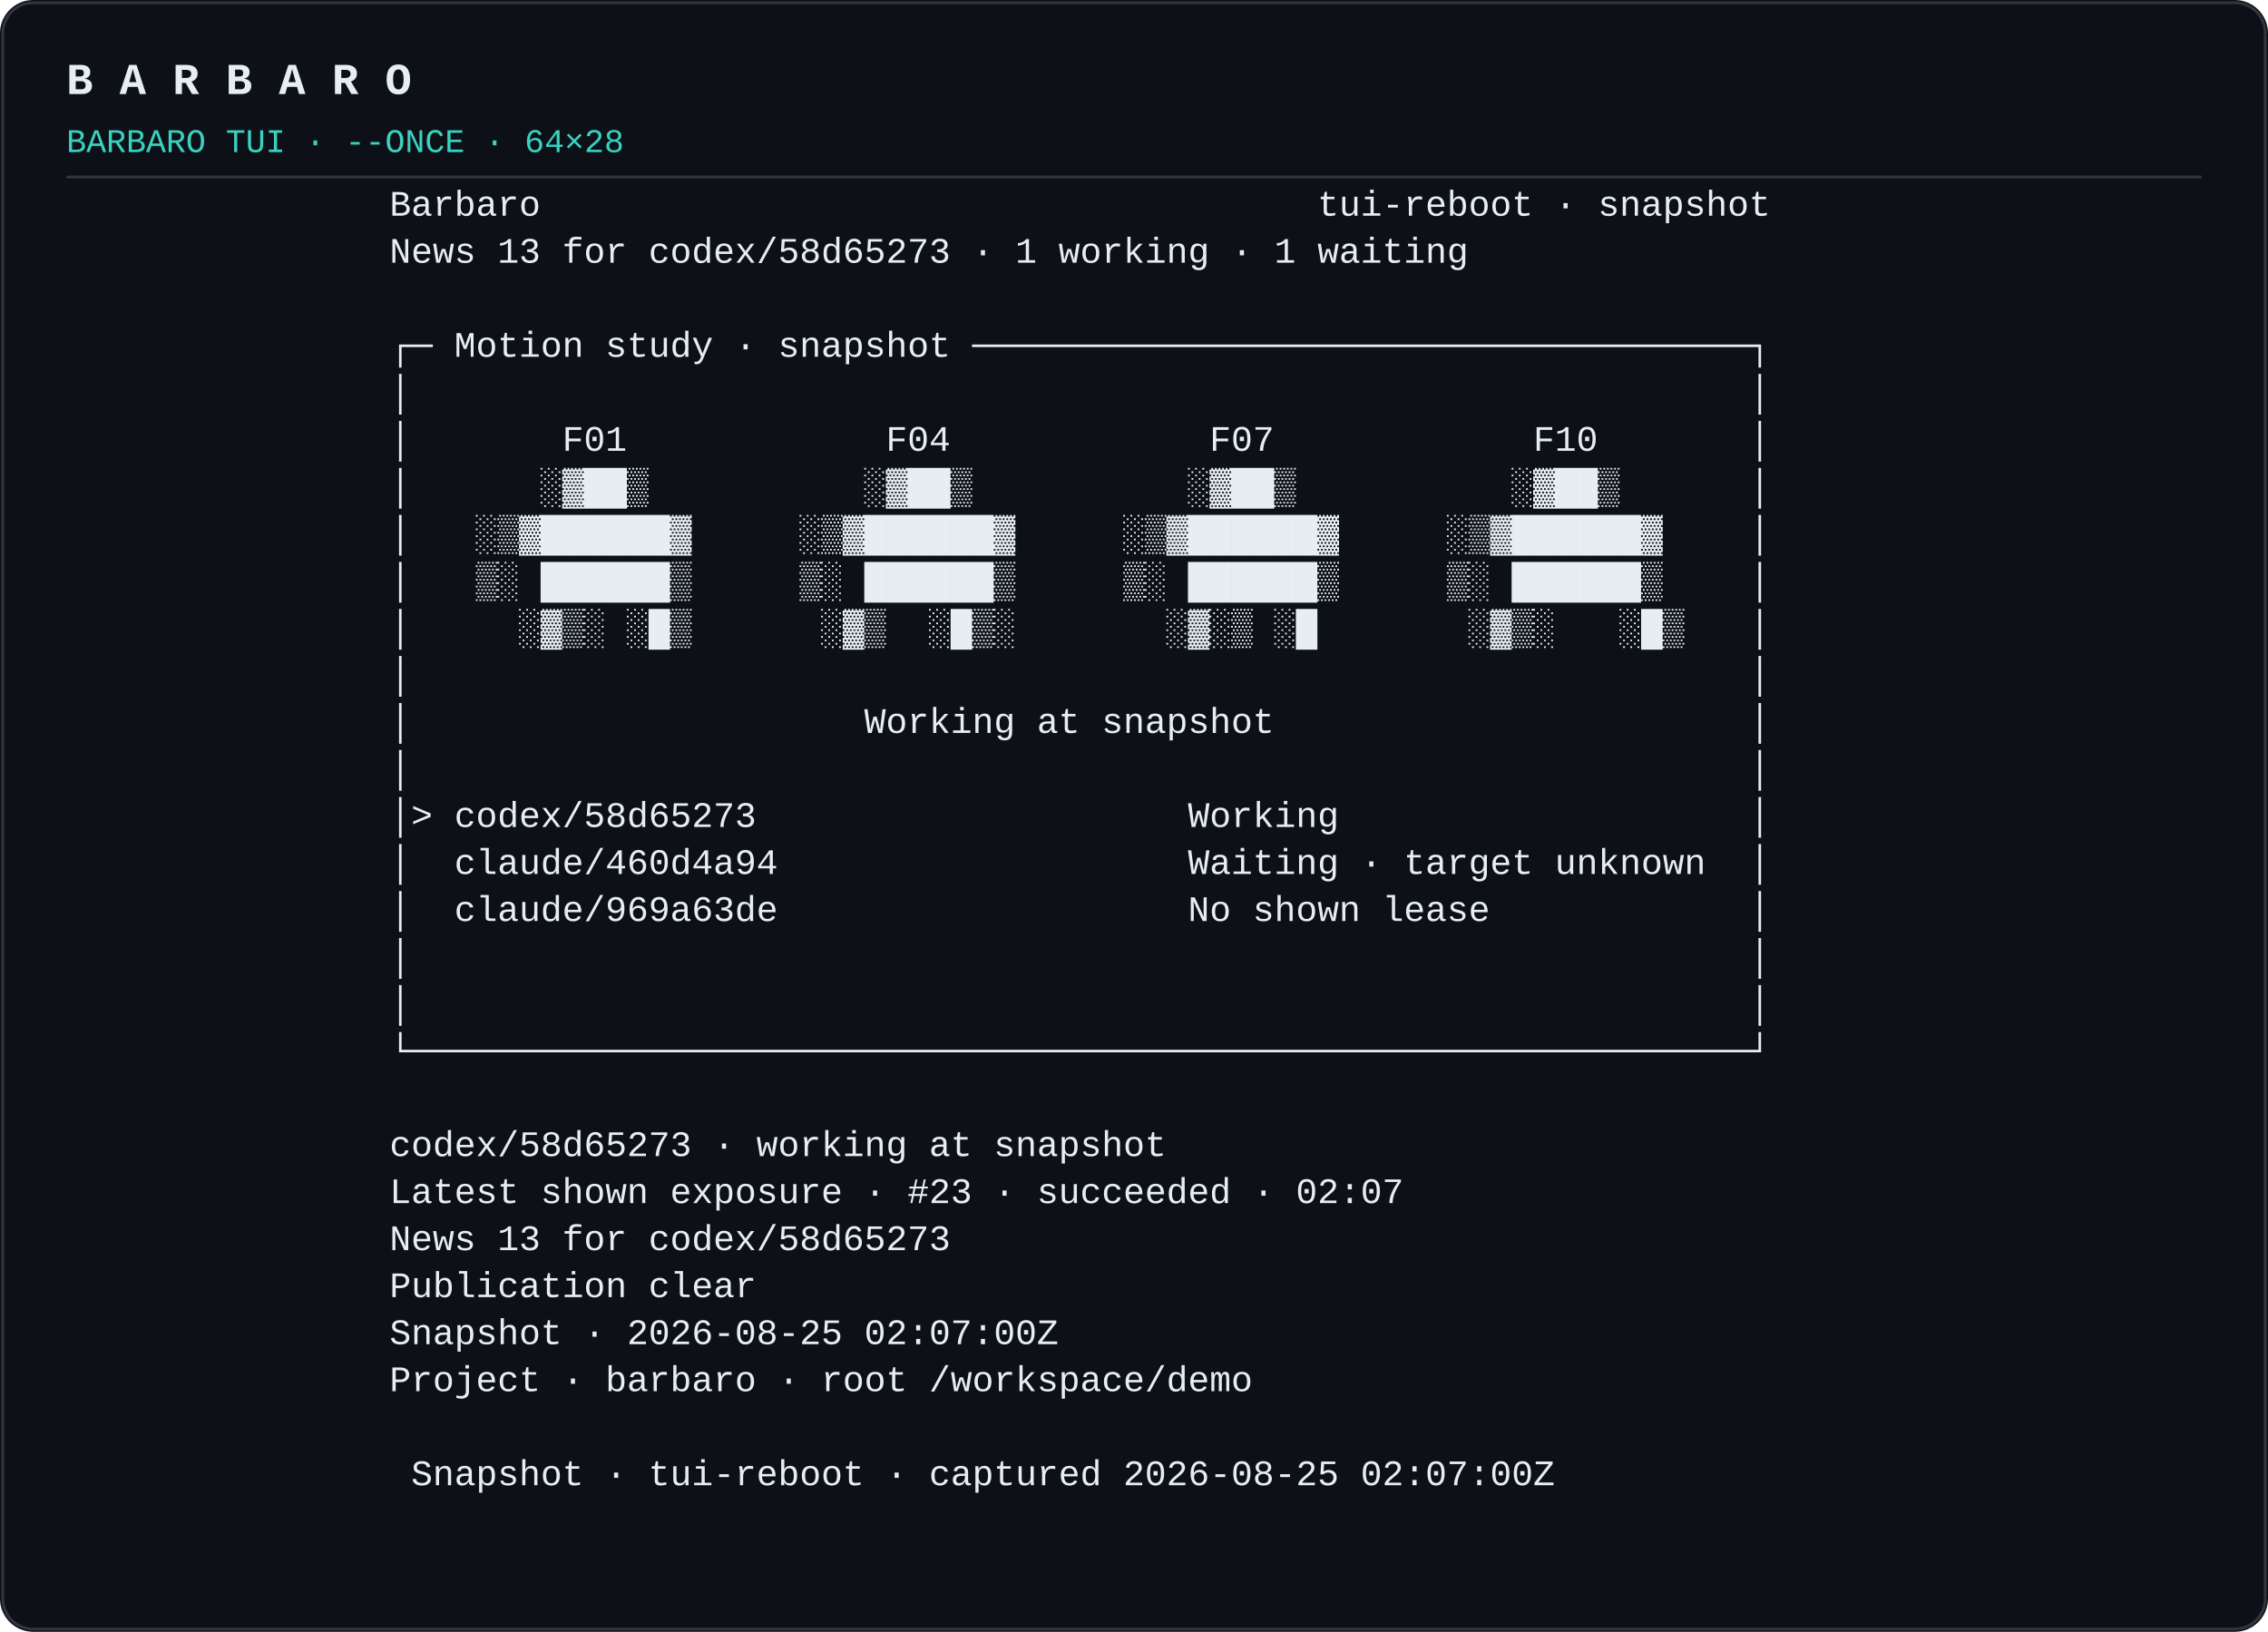
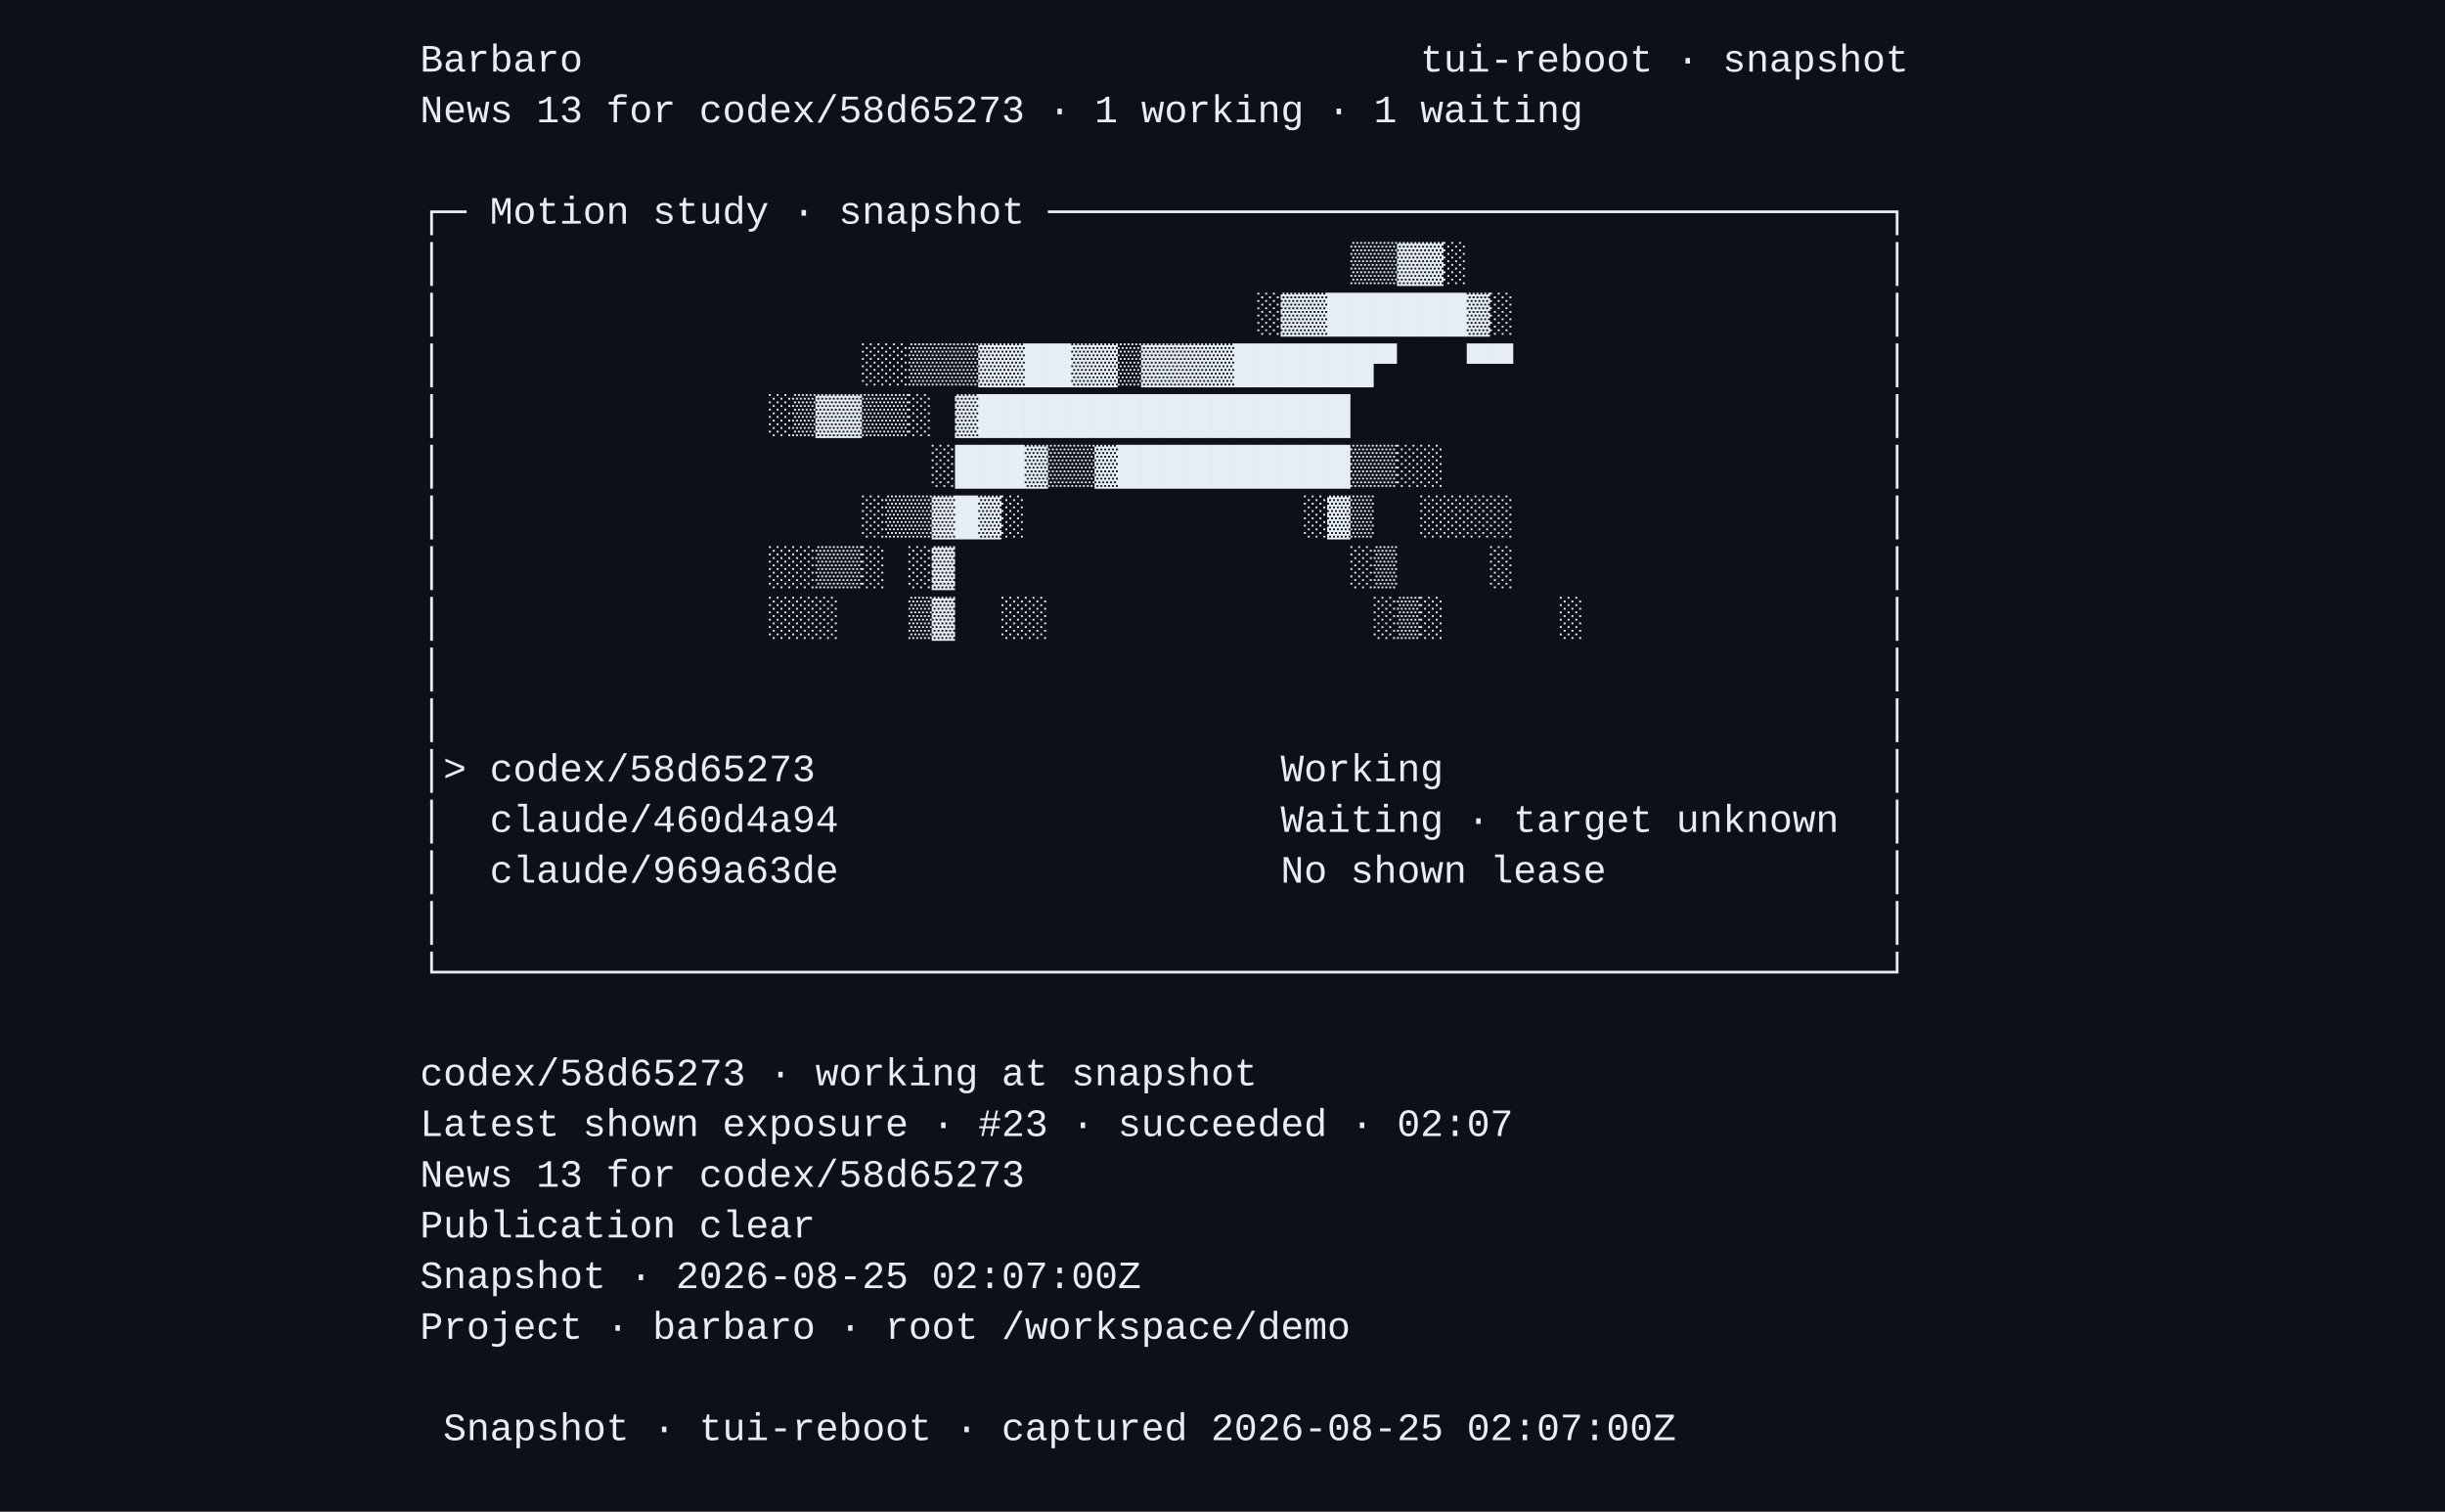
- <svg xmlns="http://www.w3.org/2000/svg" width="820" height="590" viewBox="0 0 820 590" role="img" aria-labelledby="title desc">
-   <rect width="820" height="590" rx="12" fill="#0d1117" />
-   <rect x="1" y="1" width="818" height="588" rx="11" fill="none" stroke="#30363d" />
-   <text x="24" y="34" fill="#e6edf3" font-family="ui-monospace, SFMono-Regular, Menlo, Monaco, Consolas, 'Liberation Mono', monospace" font-size="16" font-weight="700">B A R B A R O</text>
-   <text x="24" y="55" fill="#39d2c0" font-family="ui-monospace, SFMono-Regular, Menlo, Monaco, Consolas, 'Liberation Mono', monospace" font-size="12">BARBARO TUI · --ONCE · 64×28</text>
-   <line x1="24" y1="64" x2="796" y2="64" stroke="#30363d" />
+ <svg xmlns="http://www.w3.org/2000/svg" width="820" height="507" viewBox="0 0 820 507" role="img" aria-labelledby="title desc">
+   <rect width="820" height="507" fill="#0d1117" />
  <text xml:space="preserve" text-anchor="middle" fill="#e6edf3" font-family="ui-monospace, SFMono-Regular, Menlo, Monaco, Consolas, 'Liberation Mono', monospace" font-size="13">
-     <tspan x="410" y="78">Barbaro                                    tui-reboot · snapshot</tspan>
-     <tspan x="410" y="95">News 13 for codex/58d65273 · 1 working · 1 waiting              </tspan>
-     <tspan x="410" y="112">                                                                </tspan>
-     <tspan x="410" y="129">┌─ Motion study · snapshot ────────────────────────────────────┐</tspan>
-     <tspan x="410" y="146">│                                                              │</tspan>
-     <tspan x="410" y="163">│       F01            F04            F07            F10       │</tspan>
-     <tspan x="410" y="180">│      ░▓██▒          ░▓██▒          ░▓██▒          ░▓██▒      │</tspan>
-     <tspan x="410" y="197">│   ░▒▓██████▓     ░▒▓██████▓     ░▒▓██████▓     ░▒▓██████▓    │</tspan>
-     <tspan x="410" y="214">│   ▒░ ██████▒     ▒░ ██████▒     ▒░ ██████▒     ▒░ ██████▒    │</tspan>
-     <tspan x="410" y="231">│     ░▓▒░ ░█▒      ░▓▒  ░█▒░       ░▓░▒ ░█       ░▓▒░   ░█▒   │</tspan>
-     <tspan x="410" y="248">│                                                              │</tspan>
-     <tspan x="410" y="265">│                     Working at snapshot                      │</tspan>
-     <tspan x="410" y="282">│                                                              │</tspan>
-     <tspan x="410" y="299">│&gt; codex/58d65273                    Working                   │</tspan>
-     <tspan x="410" y="316">│  claude/460d4a94                   Waiting · target unknown  │</tspan>
-     <tspan x="410" y="333">│  claude/969a63de                   No shown lease            │</tspan>
-     <tspan x="410" y="350">│                                                              │</tspan>
-     <tspan x="410" y="367">│                                                              │</tspan>
-     <tspan x="410" y="384">└──────────────────────────────────────────────────────────────┘</tspan>
-     <tspan x="410" y="401">                                                                </tspan>
-     <tspan x="410" y="418">codex/58d65273 · working at snapshot                            </tspan>
-     <tspan x="410" y="435">Latest shown exposure · #23 · succeeded · 02:07                 </tspan>
-     <tspan x="410" y="452">News 13 for codex/58d65273                                      </tspan>
-     <tspan x="410" y="469">Publication clear                                               </tspan>
-     <tspan x="410" y="486">Snapshot · 2026-08-25 02:07:00Z                                 </tspan>
-     <tspan x="410" y="503">Project · barbaro · root /workspace/demo                        </tspan>
-     <tspan x="410" y="520">                                                                </tspan>
-     <tspan x="410" y="537">Snapshot · tui-reboot · captured 2026-08-25 02:07:00Z           </tspan>
+     <tspan x="410" y="24">Barbaro                                    tui-reboot · snapshot</tspan>
+     <tspan x="410" y="41">News 13 for codex/58d65273 · 1 working · 1 waiting              </tspan>
+     <tspan x="410" y="58">                                                                </tspan>
+     <tspan x="410" y="75">┌─ Motion study · snapshot ────────────────────────────────────┐</tspan>
+     <tspan x="410" y="92">│                                       ▒▒▓▓░                  │</tspan>
+     <tspan x="410" y="109">│                                   ░▓▓██████▓░                │</tspan>
+     <tspan x="410" y="126">│                  ░░▒▒▒▓▓██▓▓▒▓▓▓▓██████▀   ▀▀                │</tspan>
+     <tspan x="410" y="143">│              ░▒▓▓▒▒░ ▓████████████████                       │</tspan>
+     <tspan x="410" y="160">│                     ░███▓▒▒▓██████████▒▒░░                   │</tspan>
+     <tspan x="410" y="177">│                  ░▒▒▓█▓░            ░▓▒  ░░░░                │</tspan>
+     <tspan x="410" y="194">│              ░░▒▒░ ░▓                 ░▒    ░                │</tspan>
+     <tspan x="410" y="211">│              ░░░   ▒▓  ░░              ░▒░     ░             │</tspan>
+     <tspan x="410" y="228">│                                                              │</tspan>
+     <tspan x="410" y="245">│                                                              │</tspan>
+     <tspan x="410" y="262">│&gt; codex/58d65273                    Working                   │</tspan>
+     <tspan x="410" y="279">│  claude/460d4a94                   Waiting · target unknown  │</tspan>
+     <tspan x="410" y="296">│  claude/969a63de                   No shown lease            │</tspan>
+     <tspan x="410" y="313">│                                                              │</tspan>
+     <tspan x="410" y="330">└──────────────────────────────────────────────────────────────┘</tspan>
+     <tspan x="410" y="347">                                                                </tspan>
+     <tspan x="410" y="364">codex/58d65273 · working at snapshot                            </tspan>
+     <tspan x="410" y="381">Latest shown exposure · #23 · succeeded · 02:07                 </tspan>
+     <tspan x="410" y="398">News 13 for codex/58d65273                                      </tspan>
+     <tspan x="410" y="415">Publication clear                                               </tspan>
+     <tspan x="410" y="432">Snapshot · 2026-08-25 02:07:00Z                                 </tspan>
+     <tspan x="410" y="449">Project · barbaro · root /workspace/demo                        </tspan>
+     <tspan x="410" y="466">                                                                </tspan>
+     <tspan x="410" y="483">Snapshot · tui-reboot · captured 2026-08-25 02:07:00Z           </tspan>
  </text>
</svg>
